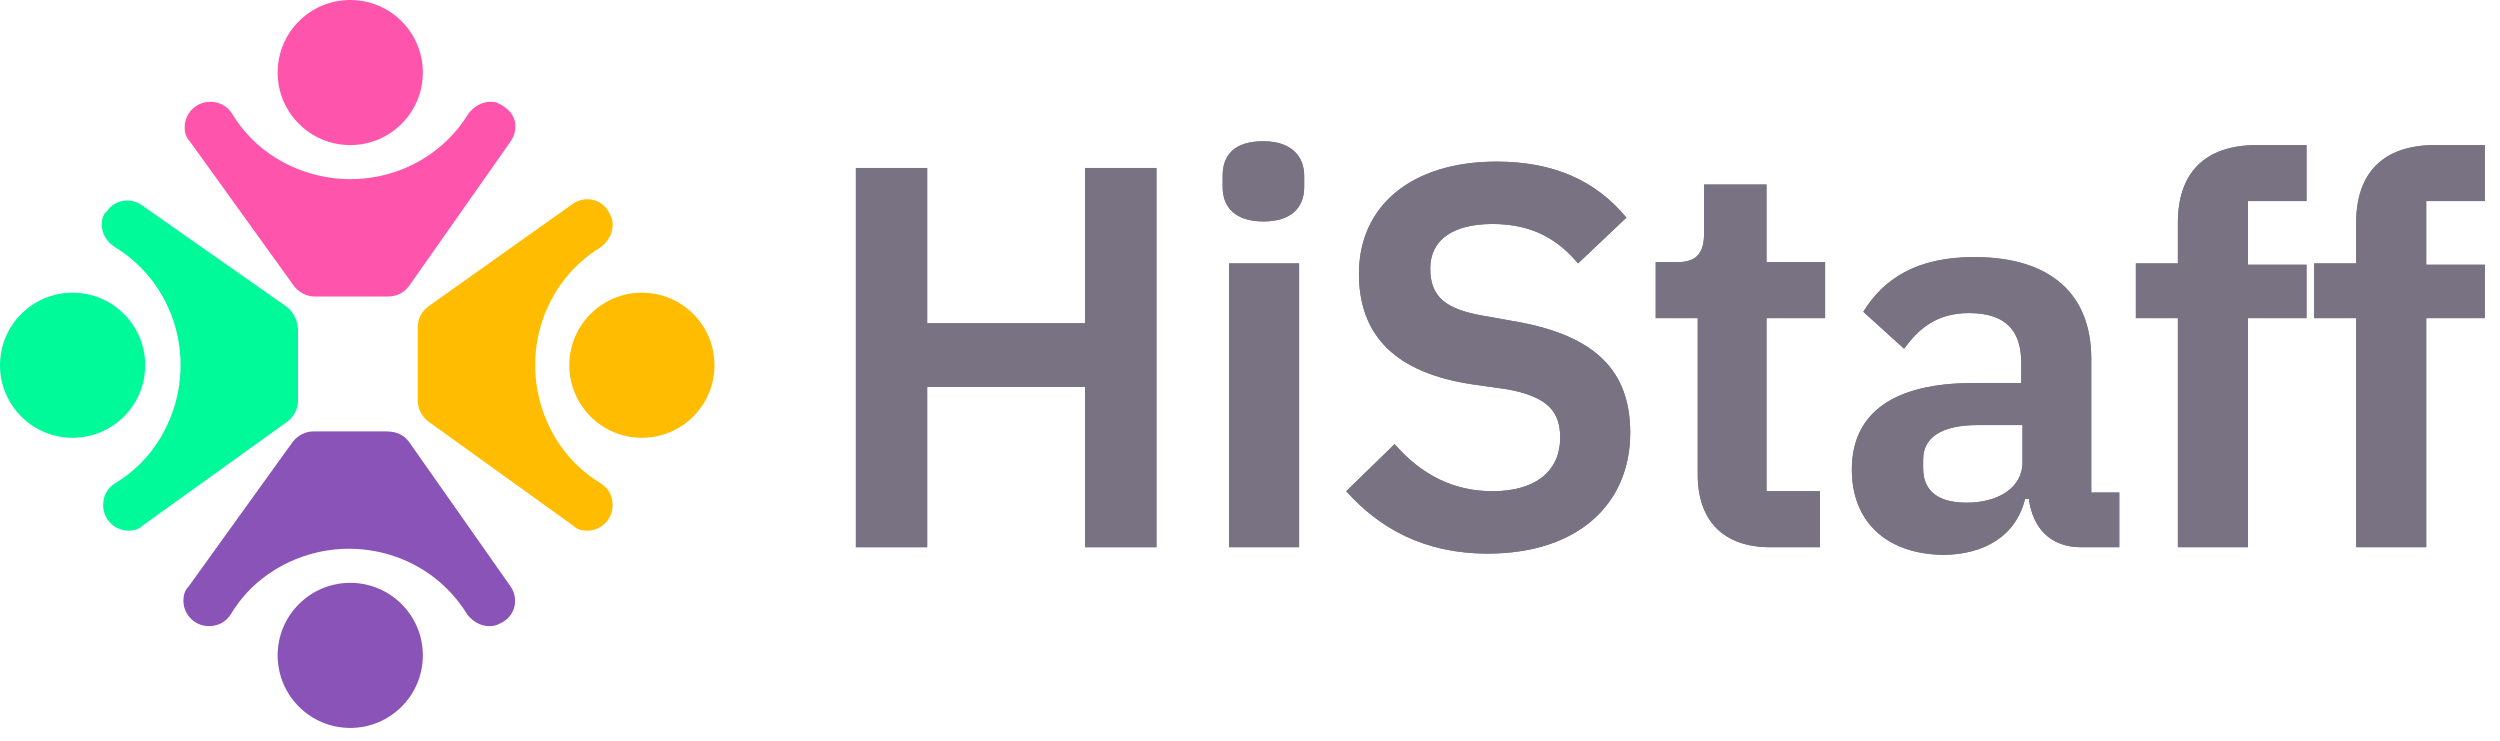
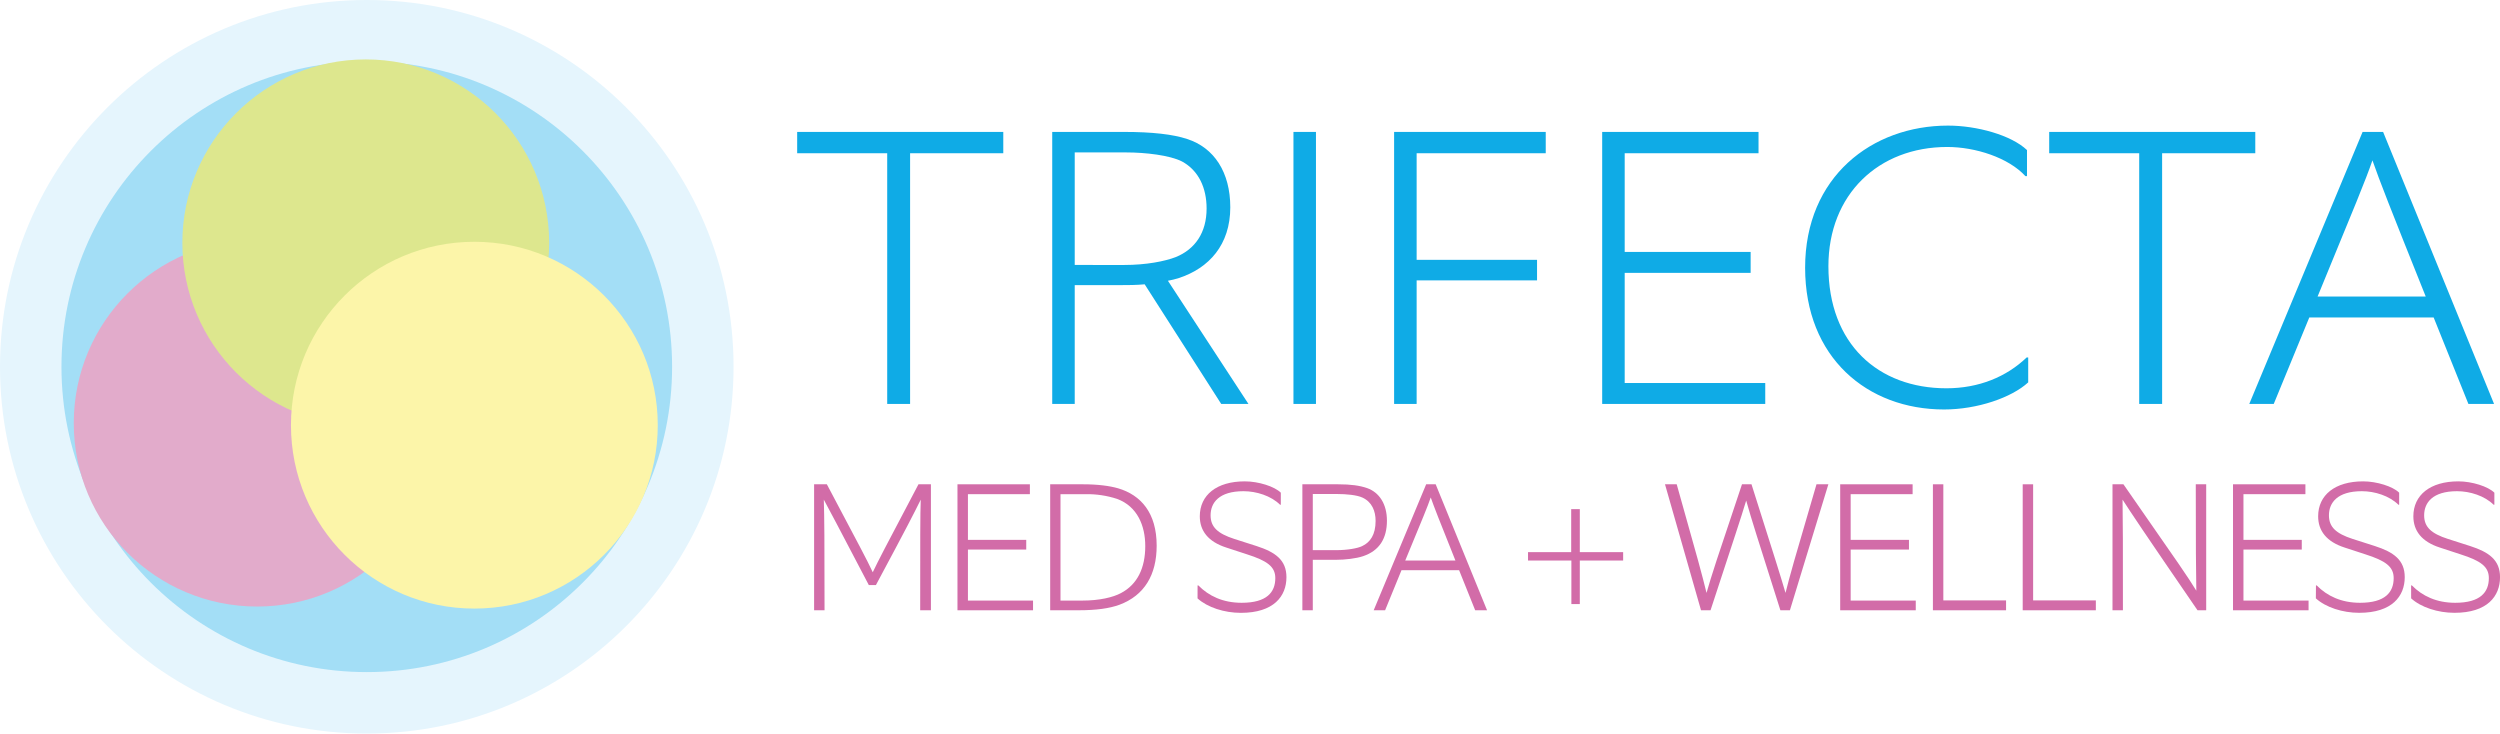
- <svg xmlns="http://www.w3.org/2000/svg" width="152" height="45" viewBox="0 0 152 45" fill="none">
-   <path d="M21.295 8.821C23.733 8.821 25.709 6.846 25.709 4.41C25.709 1.975 23.733 0 21.295 0C18.857 0 16.881 1.975 16.881 4.41C16.881 6.846 18.857 8.821 21.295 8.821Z" fill="#FF54AC" />
-   <path d="M24.857 17.409L31.052 8.589C31.516 7.892 31.431 7.01 30.665 6.499C30.416 6.334 30.2 6.19 29.89 6.19H29.813C29.271 6.19 28.806 6.499 28.496 6.886C26.096 10.832 20.908 12.07 16.881 9.672C15.72 8.975 14.79 8.047 14.093 6.886C13.784 6.422 13.319 6.19 12.777 6.19C11.925 6.19 11.228 6.886 11.228 7.737C11.228 8.047 11.306 8.356 11.538 8.589L17.888 17.409C18.197 17.796 18.662 18.028 19.127 18.028H23.541C24.16 18.028 24.547 17.796 24.857 17.409Z" fill="#FF54AC" />
-   <path d="M21.295 44.258C23.733 44.258 25.709 42.283 25.709 39.848C25.709 37.412 23.733 35.437 21.295 35.437C18.857 35.437 16.881 37.412 16.881 39.848C16.881 42.283 18.857 44.258 21.295 44.258Z" fill="#8953B7" />
-   <path d="M24.857 26.849L31.052 35.669C31.516 36.366 31.361 37.294 30.665 37.758C30.432 37.913 30.123 38.068 29.813 38.068H29.735C29.193 38.068 28.729 37.758 28.419 37.372C26.018 33.426 20.83 32.188 16.804 34.586C15.642 35.282 14.713 36.211 14.016 37.372C13.706 37.836 13.242 38.068 12.7 38.068C11.848 38.068 11.151 37.372 11.151 36.52C11.151 36.211 11.228 35.901 11.46 35.669L17.81 26.849C18.12 26.462 18.585 26.23 19.049 26.23H23.463C24.16 26.23 24.547 26.462 24.857 26.849Z" fill="#8953B7" />
-   <path d="M4.414 26.617C6.852 26.617 8.828 24.642 8.828 22.206C8.828 19.771 6.852 17.796 4.414 17.796C1.976 17.796 0 19.771 0 22.206C0 24.642 1.976 26.617 4.414 26.617Z" fill="#00FA9A" />
-   <path d="M17.423 18.647L8.595 12.457C7.898 11.993 6.969 12.148 6.505 12.844C6.272 12.999 6.195 13.308 6.195 13.618V13.695C6.195 14.237 6.505 14.701 6.969 15.011C10.918 17.409 12.157 22.593 9.757 26.617C9.06 27.777 8.131 28.706 6.969 29.402C6.505 29.712 6.272 30.176 6.272 30.718C6.272 31.569 6.969 32.265 7.821 32.265C8.131 32.265 8.441 32.188 8.673 31.955L17.5 25.611C17.888 25.301 18.12 24.837 18.12 24.373V19.962C18.043 19.343 17.81 18.957 17.423 18.647Z" fill="#00FA9A" />
-   <path d="M39.028 26.617C41.465 26.617 43.441 24.642 43.441 22.206C43.441 19.771 41.465 17.796 39.028 17.796C36.59 17.796 34.614 19.771 34.614 22.206C34.614 24.642 36.59 26.617 39.028 26.617Z" fill="#FFBC00" />
-   <path d="M26.018 18.647L34.846 12.38C35.543 11.916 36.472 12.07 36.937 12.767C37.092 12.999 37.247 13.308 37.247 13.618V13.695C37.247 14.237 36.937 14.701 36.55 15.011C32.6 17.409 31.361 22.593 33.762 26.617C34.459 27.777 35.388 28.706 36.55 29.402C37.014 29.712 37.247 30.176 37.247 30.718C37.247 31.569 36.55 32.265 35.698 32.265C35.388 32.265 35.078 32.188 34.846 31.956L26.018 25.611C25.631 25.301 25.399 24.837 25.399 24.373V19.962C25.399 19.343 25.631 18.957 26.018 18.647Z" fill="#FFBC00" />
-   <path d="M66.053 23.522H56.373V33.271H52.037V10.213H56.373V19.653H65.975V10.213H70.312V33.271H65.975V23.522H66.053Z" fill="#797283" />
-   <path d="M74.338 11.374V10.678C74.338 9.44 75.035 8.588 76.816 8.588C78.52 8.588 79.294 9.517 79.294 10.678V11.374C79.294 12.612 78.52 13.463 76.816 13.463C75.113 13.463 74.338 12.612 74.338 11.374ZM74.726 16.016H78.985V33.271H74.726V16.016Z" fill="#797283" />
-   <path d="M81.85 29.866L84.792 27.003C86.418 28.86 88.354 29.866 90.755 29.866C93.465 29.866 94.859 28.551 94.859 26.617C94.859 25.069 94.162 24.141 91.684 23.676L89.516 23.367C84.87 22.671 82.624 20.427 82.624 16.635C82.624 12.535 85.799 9.826 90.987 9.826C94.472 9.826 97.027 10.987 98.886 13.231L95.943 16.016C94.781 14.624 93.233 13.618 90.755 13.618C88.277 13.618 86.96 14.624 86.96 16.326C86.96 18.105 87.967 18.802 90.135 19.189L92.304 19.576C96.95 20.427 99.118 22.516 99.118 26.307C99.118 30.64 95.943 33.658 90.445 33.658C86.573 33.658 83.863 32.11 81.85 29.866Z" fill="#797283" />
-   <path d="M103.222 28.86V19.343H100.667V15.939H101.983C103.222 15.939 103.609 15.32 103.609 14.159V11.219H107.404V15.939H110.966V19.343H107.404V29.866H110.656V33.271H107.636C104.771 33.271 103.222 31.646 103.222 28.86Z" fill="#797283" />
-   <path d="M112.592 28.551C112.592 24.992 115.302 23.29 119.948 23.29H122.891V22.052C122.891 20.117 121.962 19.034 119.716 19.034C117.703 19.034 116.618 20.04 115.767 21.201L113.289 18.957C114.528 16.945 116.541 15.63 120.026 15.63C124.672 15.63 127.15 17.873 127.15 21.82V29.944H128.853V33.271H126.53C124.672 33.271 123.588 32.11 123.355 30.331H123.123C122.581 32.575 120.645 33.735 118.09 33.735C114.605 33.658 112.592 31.646 112.592 28.551ZM122.968 28.087V25.843H120.258C118.012 25.843 116.928 26.617 116.928 27.932V28.474C116.928 29.866 117.857 30.563 119.561 30.563C121.419 30.563 122.968 29.712 122.968 28.087Z" fill="#797283" />
-   <path d="M132.415 19.343H129.86V16.016H132.415V13.54C132.415 10.523 134.042 8.821 137.216 8.821H140.236V12.225H136.674V16.094H140.236V19.343H136.674V33.271H132.415V19.343Z" fill="#797283" />
-   <path d="M143.256 19.343H140.701V16.016H143.256V13.54C143.256 10.523 144.883 8.821 148.057 8.821H151.077V12.225H147.515V16.094H151.077V19.343H147.515V33.271H143.256V19.343Z" fill="#797283" />
-   <path d="M66.053 23.522H56.373V33.271H52.037V10.213H56.373V19.653H65.975V10.213H70.312V33.271H65.975V23.522H66.053Z" fill="#797283" />
-   <path d="M74.338 11.374V10.678C74.338 9.44 75.035 8.588 76.816 8.588C78.52 8.588 79.294 9.517 79.294 10.678V11.374C79.294 12.612 78.52 13.463 76.816 13.463C75.113 13.463 74.338 12.612 74.338 11.374ZM74.726 16.016H78.985V33.271H74.726V16.016Z" fill="#797283" />
-   <path d="M81.85 29.866L84.792 27.003C86.418 28.86 88.354 29.866 90.755 29.866C93.465 29.866 94.859 28.551 94.859 26.617C94.859 25.069 94.162 24.141 91.684 23.676L89.516 23.367C84.87 22.671 82.624 20.427 82.624 16.635C82.624 12.535 85.799 9.826 90.987 9.826C94.472 9.826 97.027 10.987 98.886 13.231L95.943 16.016C94.781 14.624 93.233 13.618 90.755 13.618C88.277 13.618 86.96 14.624 86.96 16.326C86.96 18.105 87.967 18.802 90.135 19.189L92.304 19.576C96.95 20.427 99.118 22.516 99.118 26.307C99.118 30.64 95.943 33.658 90.445 33.658C86.573 33.658 83.863 32.11 81.85 29.866Z" fill="#797283" />
-   <path d="M103.222 28.86V19.343H100.667V15.939H101.983C103.222 15.939 103.609 15.32 103.609 14.159V11.219H107.404V15.939H110.966V19.343H107.404V29.866H110.656V33.271H107.636C104.771 33.271 103.222 31.646 103.222 28.86Z" fill="#797283" />
-   <path d="M112.592 28.551C112.592 24.992 115.302 23.29 119.948 23.29H122.891V22.052C122.891 20.117 121.962 19.034 119.716 19.034C117.703 19.034 116.618 20.04 115.767 21.201L113.289 18.957C114.528 16.945 116.541 15.63 120.026 15.63C124.672 15.63 127.15 17.873 127.15 21.82V29.944H128.853V33.271H126.53C124.672 33.271 123.588 32.11 123.355 30.331H123.123C122.581 32.575 120.645 33.735 118.09 33.735C114.605 33.658 112.592 31.646 112.592 28.551ZM122.968 28.087V25.843H120.258C118.012 25.843 116.928 26.617 116.928 27.932V28.474C116.928 29.866 117.857 30.563 119.561 30.563C121.419 30.563 122.968 29.712 122.968 28.087Z" fill="#797283" />
-   <path d="M132.415 19.343H129.86V16.016H132.415V13.54C132.415 10.523 134.042 8.821 137.216 8.821H140.236V12.225H136.674V16.094H140.236V19.343H136.674V33.271H132.415V19.343Z" fill="#797283" />
-   <path d="M143.256 19.343H140.701V16.016H143.256V13.54C143.256 10.523 144.883 8.821 148.057 8.821H151.077V12.225H147.515V16.094H151.077V19.343H147.515V33.271H143.256V19.343Z" fill="#797283" />
+ <svg xmlns="http://www.w3.org/2000/svg" viewBox="0 0 1372 402.58">
+   <defs>
+     <style>.f42f9afe-670f-4d2f-a5ba-0138f45609ed{fill:#e5f5fd;}.b417cca0-6d6e-4085-bda2-f1613e90139c{fill:#a3def6;}.e862bb46-a8ee-4ddc-8bcf-f46f713b911f{fill:#e2abcb;}.bb038013-fb09-4038-b237-b09f0d7d41b4{fill:#dde78e;}.a63faff5-ba9a-4bfc-b749-987f109b0001{fill:#fcf5a9;}.e40435ea-1855-4fd6-9236-287566c35a43{fill:#0fabe6;}.ad1c4d68-d338-4c62-809d-b6527c72e920{fill:#d26ca8;}</style>
+   </defs>
+   <circle class="f42f9afe-670f-4d2f-a5ba-0138f45609ed" cx="201.29" cy="201.29" r="201.29" />
+   <circle class="b417cca0-6d6e-4085-bda2-f1613e90139c" cx="201.29" cy="201.29" r="167.56" />
+   <circle class="e862bb46-a8ee-4ddc-8bcf-f46f713b911f" cx="141.13" cy="232.22" r="100.65" />
+   <circle class="bb038013-fb09-4038-b237-b09f0d7d41b4" cx="200.73" cy="133.26" r="100.65" />
+   <circle class="a63faff5-ba9a-4bfc-b749-987f109b0001" cx="260.33" cy="233.34" r="100.65" />
+   <path class="e40435ea-1855-4fd6-9236-287566c35a43" d="M491.9,230.68V93.1H442.49V81.4H555.6V93.1H504.46V230.68Z" transform="translate(-5 -9)" />
+   <path class="e40435ea-1855-4fd6-9236-287566c35a43" d="M675.2,230.68l-42-65.65c-4.76.44-9.1.44-12.78.44H594.81v65.21H582.46V81.4H621.9c15.38,0,26.86,1.3,34.66,3.9,14.74,4.76,23.62,18.2,23.62,37.48,0,20.58-11.7,33.37-28.17,38.79a49.23,49.23,0,0,1-6.06,1.51l44.2,67.6Zm-53.3-76.26c12.13,0,22.31-2,28.38-4.34,10.62-4.33,16.9-13.43,16.9-26.65,0-11.27-4.33-20.8-13.43-25.78-6.72-3.47-20.15-5-30.77-5H594.81v61.76Z" transform="translate(-5 -9)" />
+   <path class="e40435ea-1855-4fd6-9236-287566c35a43" d="M714.85,230.68V81.4H727.2V230.68Z" transform="translate(-5 -9)" />
+   <path class="e40435ea-1855-4fd6-9236-287566c35a43" d="M770.09,230.68V81.4H853.3V93.1H782.45v58.5h66.08v11.27H782.45v67.81Z" transform="translate(-5 -9)" />
+   <path class="e40435ea-1855-4fd6-9236-287566c35a43" d="M884.28,230.68V81.4h85.8V93.1H896.63v54.16h69.12v11.49H896.63V219.2h77.14v11.48Z" transform="translate(-5 -9)" />
+   <path class="e40435ea-1855-4fd6-9236-287566c35a43" d="M1071.92,233.72c-42.26,0-76.27-28.6-76.27-77.79,0-49.83,36.61-78,78.43-78,15.82,0,34.67,5.2,43.34,13.43v14.3h-.87c-9.32-10.18-27.52-16-42.9-16-37.7,0-65.22,26-65.22,65.43,0,42.69,27.3,67,64.78,67,17.77,0,32.94-6.29,44-16.9h.87v13.65C1109,227.22,1090.12,233.72,1071.92,233.72Z" transform="translate(-5 -9)" />
+   <path class="e40435ea-1855-4fd6-9236-287566c35a43" d="M1179,230.68V93.1h-49.4V81.4h113.1V93.1h-51.13V230.68Z" transform="translate(-5 -9)" />
+   <path class="e40435ea-1855-4fd6-9236-287566c35a43" d="M1239.4,230.68,1301.59,81.4h11.26l60.89,149.28h-14.08l-19.07-47.45h-68.25l-19.51,47.45Zm96.85-58.93c-20.15-50.27-25.13-63-29.25-74.75-3.9,11.26-9.53,24.7-30.11,74.75Z" transform="translate(-5 -9)" />
+   <path class="ad1c4d68-d338-4c62-809d-b6527c72e920" d="M451.78,343.92V274.78h7c19.47,36.83,21.48,40.44,25.19,48.27,3.52-7.33,5.93-11.94,25.09-48.27h6.83v69.14H510c0-39.44,0-52.69.3-60.71-3.62,7.32-7,14.05-24.59,46.86h-3.91c-18.07-34.52-20.38-38.84-24.69-46.86.3,10,.4,22.58.4,60.71Z" transform="translate(-5 -9)" />
+   <path class="ad1c4d68-d338-4c62-809d-b6527c72e920" d="M530.46,343.92V274.78H570.2v5.42h-34v25.08h32v5.32h-32v28h35.73v5.32Z" transform="translate(-5 -9)" />
+   <path class="ad1c4d68-d338-4c62-809d-b6527c72e920" d="M581.34,274.78h18c8.33,0,14.75.9,19.27,2.2,12.54,3.72,21.17,13.45,21.17,31.52,0,15.95-6.72,27.29-20.47,32.41-5.52,2-12.65,3-22.28,3H581.34ZM599,338.6c9.43,0,16.86-1.8,21.17-4.11,9-4.72,13.35-13.75,13.35-25.79,0-11.14-4.31-21.78-15.45-25.9a53.07,53.07,0,0,0-17.47-2.6H587v58.4Z" transform="translate(-5 -9)" />
+   <path class="ad1c4d68-d338-4c62-809d-b6527c72e920" d="M662.23,330.27h.41c5.72,5.82,13.54,9.54,23.78,9.54,13.85,0,18.47-5.82,18.47-13.55,0-6.32-4.52-9.53-15.56-13.05L678,309.5c-10-3.21-14.55-9.23-14.55-17.16,0-11.64,9.23-19.17,24.69-19.17,7.52,0,16.35,2.81,19.77,6.22V286h-.4c-5-4.92-13-7.43-20.08-7.43-13.44,0-18.06,6.32-18.06,13.25,0,6.42,3.91,10,13,12.94l12.24,3.92C704.89,312,711,316.32,711,325.76c0,10.43-6.93,19.57-25,19.57-9.13,0-18.37-3-23.79-7.93Z" transform="translate(-5 -9)" />
+   <path class="ad1c4d68-d338-4c62-809d-b6527c72e920" d="M719.74,343.92V274.78h19.57c7.13,0,11.94.7,16,2.1,6.72,2.41,10.84,8.83,10.84,17.87,0,9.73-4.12,16.46-13.05,19.47-3.81,1.3-10,2-14.85,2H725.46v27.7Zm18.77-33c5.92,0,11.54-1,14-2.2,4.51-2.11,7.42-6.33,7.42-13.85,0-5.42-2-10.34-7.12-12.75-3.11-1.5-9.23-2-13.75-2H725.46V310.9Z" transform="translate(-5 -9)" />
+   <path class="ad1c4d68-d338-4c62-809d-b6527c72e920" d="M758.88,343.92l28.8-69.14h5.22l28.2,69.14h-6.52l-8.83-22H774.14l-9,22Zm44.86-27.29c-9.33-23.29-11.64-29.21-13.55-34.63-1.8,5.22-4.41,11.44-14,34.63Z" transform="translate(-5 -9)" />
+   <path class="ad1c4d68-d338-4c62-809d-b6527c72e920" d="M867.37,340.51V316.63H843.58V312h23.69V288.42H872V312h23.78v4.62H872v23.88Z" transform="translate(-5 -9)" />
+   <path class="ad1c4d68-d338-4c62-809d-b6527c72e920" d="M938.52,343.92l-19.77-69.14h6.43C937.12,317,939,324.05,941.54,334.39c2.91-10.14,5.31-17.46,19.46-59.61h5.22c13.65,43.05,15.66,49.37,18.67,59.61,2.51-9.94,4.41-16.76,17-59.61h6.52L987.3,343.92h-5.22c-13.15-41.55-15.46-48.47-18.77-60.21-3.41,11.24-6,18.76-19.57,60.21Z" transform="translate(-5 -9)" />
+   <path class="ad1c4d68-d338-4c62-809d-b6527c72e920" d="M1014.9,343.92V274.78h39.74v5.42h-34v25.08h32v5.32h-32v28h35.73v5.32Z" transform="translate(-5 -9)" />
+   <path class="ad1c4d68-d338-4c62-809d-b6527c72e920" d="M1065.78,343.92V274.78h5.72V338.5h34.43v5.42Z" transform="translate(-5 -9)" />
+   <path class="ad1c4d68-d338-4c62-809d-b6527c72e920" d="M1115.06,343.92V274.78h5.72V338.5h34.42v5.42Z" transform="translate(-5 -9)" />
+   <path class="ad1c4d68-d338-4c62-809d-b6527c72e920" d="M1164.34,343.92V274.78h6c32,46,34.92,50.17,40,58.4-.2-11.44-.3-23.48-.3-58.4h5.72v69.14H1211c-30.11-43.85-36.13-53-41.14-60.71.2,13.14.2,24.08.2,60.71Z" transform="translate(-5 -9)" />
+   <path class="ad1c4d68-d338-4c62-809d-b6527c72e920" d="M1230.47,343.92V274.78h39.74v5.42h-34v25.08h32v5.32h-32v28h35.73v5.32Z" transform="translate(-5 -9)" />
+   <path class="ad1c4d68-d338-4c62-809d-b6527c72e920" d="M1276,330.27h.4c5.72,5.82,13.55,9.54,23.78,9.54,13.85,0,18.47-5.82,18.47-13.55,0-6.32-4.52-9.53-15.56-13.05l-11.34-3.71c-10-3.21-14.55-9.23-14.55-17.16,0-11.64,9.23-19.17,24.69-19.17,7.53,0,16.36,2.81,19.77,6.22V286h-.4c-5-4.92-13-7.43-20.07-7.43-13.45,0-18.07,6.32-18.07,13.25,0,6.42,3.92,10,13,12.94l12.24,3.92c10.24,3.31,16.36,7.62,16.36,17.06,0,10.43-6.92,19.57-25,19.57-9.13,0-18.36-3-23.78-7.93Z" transform="translate(-5 -9)" />
+   <path class="ad1c4d68-d338-4c62-809d-b6527c72e920" d="M1328.22,330.27h.41c5.72,5.82,13.54,9.54,23.78,9.54,13.85,0,18.47-5.82,18.47-13.55,0-6.32-4.52-9.53-15.56-13.05L1344,309.5c-10-3.21-14.55-9.23-14.55-17.16,0-11.64,9.23-19.17,24.69-19.17,7.52,0,16.35,2.81,19.77,6.22V286h-.4c-5-4.92-13-7.43-20.08-7.43-13.44,0-18.06,6.32-18.06,13.25,0,6.42,3.91,10,13.05,12.94l12.24,3.92c10.24,3.31,16.36,7.62,16.36,17.06,0,10.43-6.93,19.57-25,19.57-9.13,0-18.37-3-23.79-7.93Z" transform="translate(-5 -9)" />
</svg>
